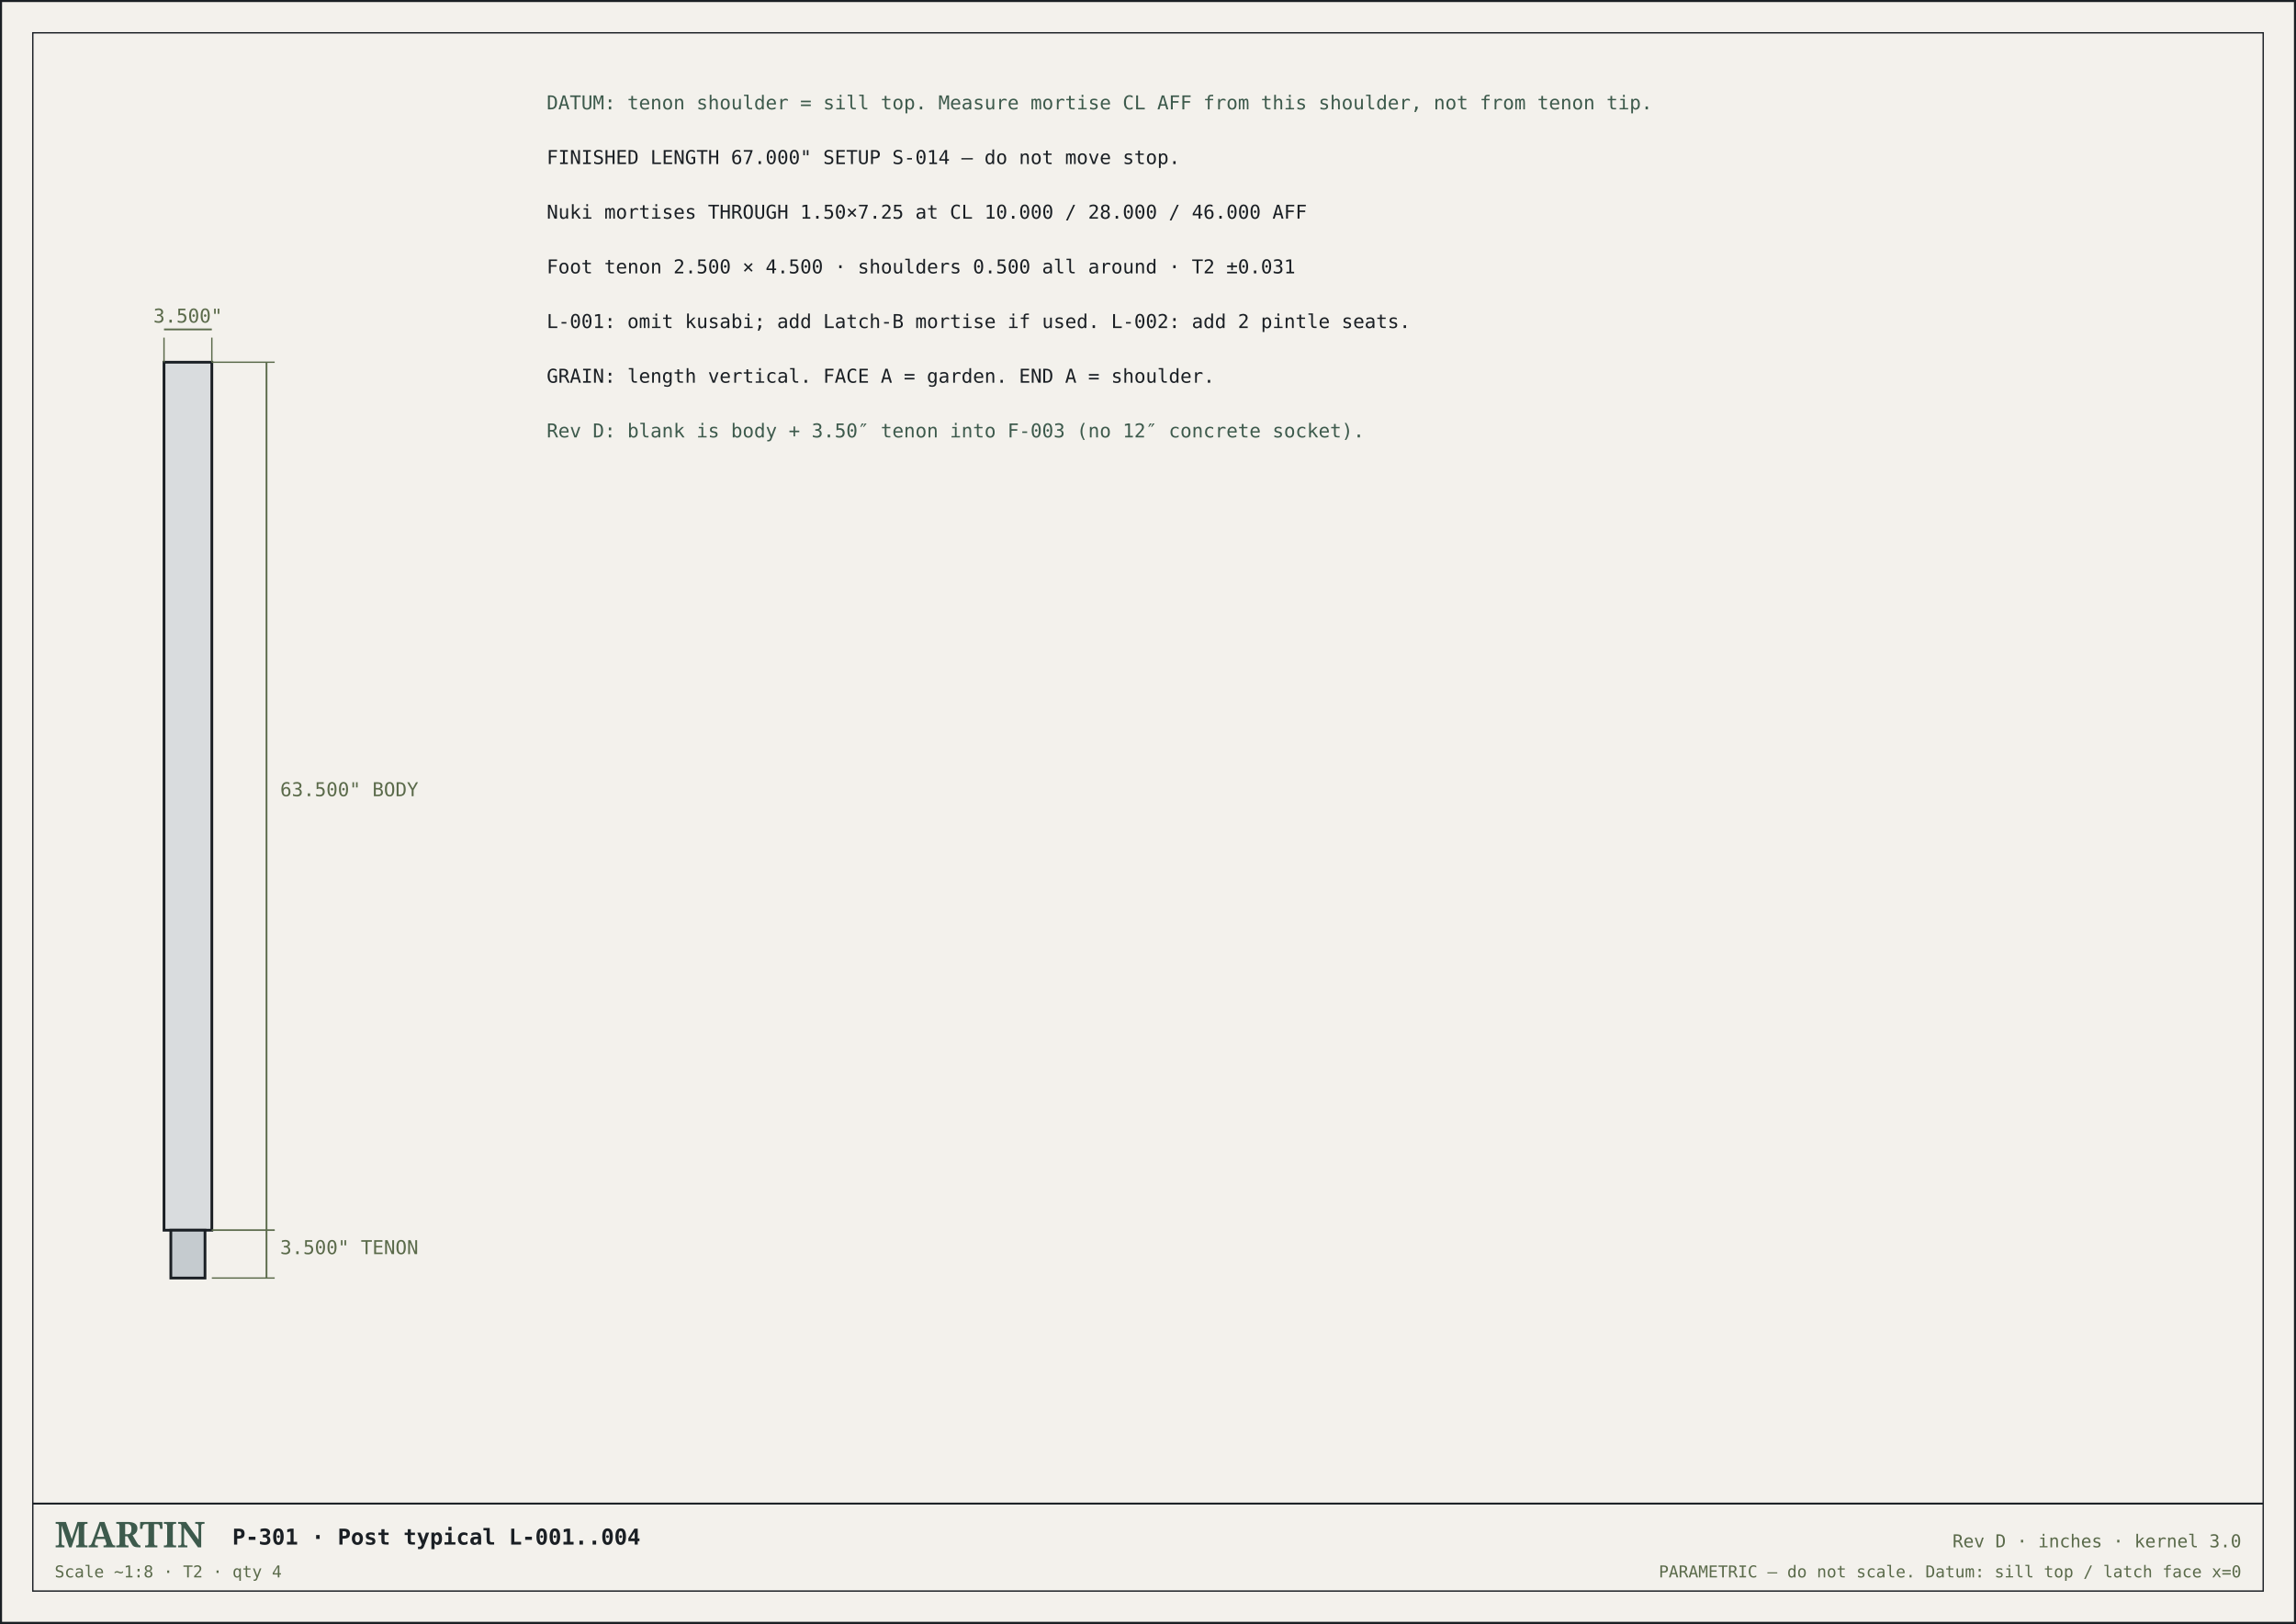
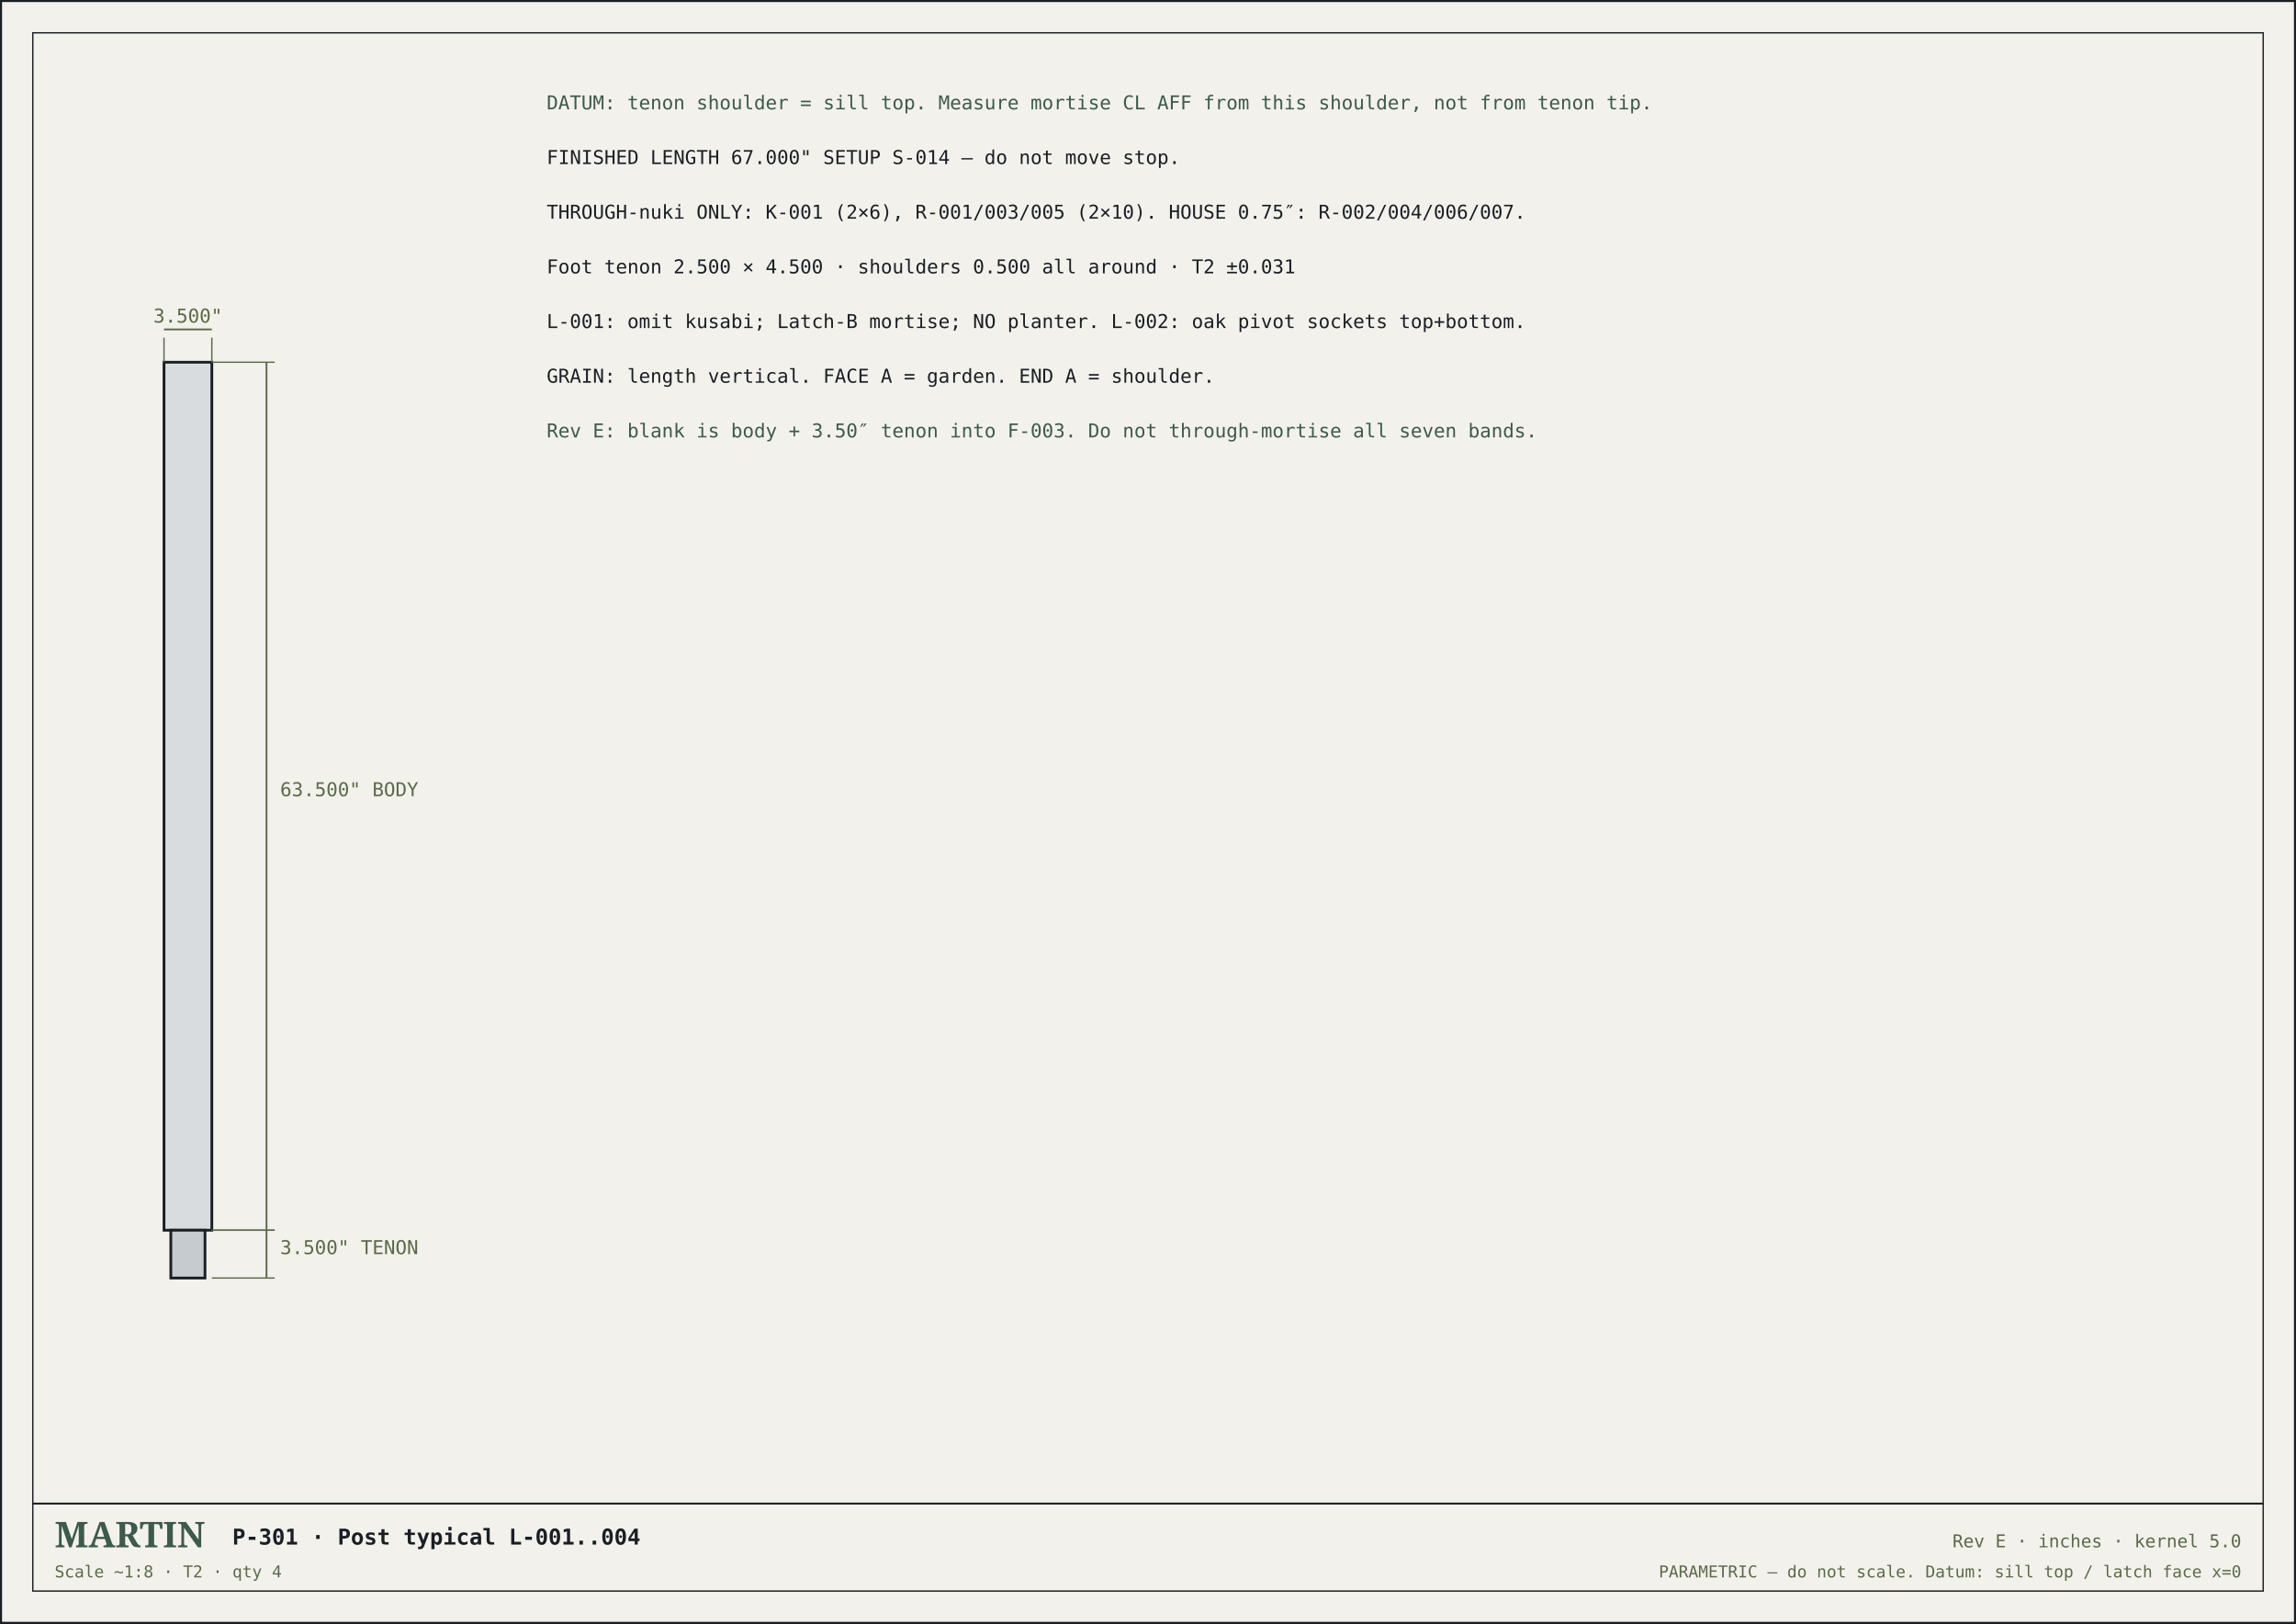
<svg xmlns="http://www.w3.org/2000/svg" width="1680" height="1188" viewBox="0 0 1680 1188">
  <rect x="0.0" y="0.0" width="1680.0" height="1188.0" fill="#f3f1ec" stroke="#1a1f24" stroke-width="3" />
  <rect x="24.0" y="24.0" width="1632.0" height="1140.0" fill="none" stroke="#1a1f24" stroke-width="1" />
  <line x1="24.0" y1="1100.0" x2="1656.0" y2="1100.0" stroke="#1a1f24" stroke-width="1.4" />
  <text x="40.0" y="1132.0" font-family="Georgia, serif" font-size="26" fill="#3d5a4c" text-anchor="start" font-weight="600">MARTIN</text>
  <text x="170.0" y="1130.0" font-family="IBM Plex Mono, Menlo, monospace" font-size="16" fill="#1a1f24" text-anchor="start" font-weight="600">P-301  ·  Post typical L-001..004</text>
  <text x="40.0" y="1154.0" font-family="IBM Plex Mono, Menlo, monospace" font-size="12" fill="#5a6a4a" text-anchor="start">Scale ~1:8  ·  T2  ·  qty 4</text>
-   <text x="1640.0" y="1132.0" font-family="IBM Plex Mono, Menlo, monospace" font-size="13" fill="#5a6a4a" text-anchor="end">Rev D  ·  inches  ·  kernel 3.0</text>
+   <text x="1640.0" y="1132.0" font-family="IBM Plex Mono, Menlo, monospace" font-size="13" fill="#5a6a4a" text-anchor="end">Rev E  ·  inches  ·  kernel 5.0</text>
  <text x="1640.0" y="1154.0" font-family="IBM Plex Mono, Menlo, monospace" font-size="12" fill="#5a6a4a" text-anchor="end">PARAMETRIC — do not scale. Datum: sill top / latch face x=0</text>
  <rect x="120.0" y="265.0" width="35.0" height="635.0" fill="#d9dcde" stroke="#1a1f24" stroke-width="2" />
  <rect x="125.0" y="900.0" width="25.0" height="35.0" fill="#c5cbcf" stroke="#1a1f24" stroke-width="2" />
  <line x1="155.0" y1="265.0" x2="201.0" y2="265.0" stroke="#5a6a4a" stroke-width="1" />
  <line x1="155.0" y1="900.0" x2="201.0" y2="900.0" stroke="#5a6a4a" stroke-width="1" />
  <line x1="195.0" y1="265.0" x2="195.0" y2="900.0" stroke="#5a6a4a" stroke-width="1.3" />
  <text x="205.0" y="582.5" font-family="IBM Plex Mono, Menlo, monospace" font-size="14" fill="#5a6a4a" text-anchor="start">63.500" BODY</text>
  <line x1="155.0" y1="900.0" x2="201.0" y2="900.0" stroke="#5a6a4a" stroke-width="1" />
  <line x1="155.0" y1="935.0" x2="201.0" y2="935.0" stroke="#5a6a4a" stroke-width="1" />
  <line x1="195.0" y1="900.0" x2="195.0" y2="935.0" stroke="#5a6a4a" stroke-width="1.3" />
  <text x="205.0" y="917.5" font-family="IBM Plex Mono, Menlo, monospace" font-size="14" fill="#5a6a4a" text-anchor="start">3.500" TENON</text>
  <line x1="120.0" y1="265.0" x2="120.0" y2="247.0" stroke="#5a6a4a" stroke-width="1" />
  <line x1="155.0" y1="265.0" x2="155.0" y2="247.0" stroke="#5a6a4a" stroke-width="1" />
  <line x1="120.0" y1="241.0" x2="155.0" y2="241.0" stroke="#5a6a4a" stroke-width="1.3" />
  <text x="137.5" y="236.0" font-family="IBM Plex Mono, Menlo, monospace" font-size="14" fill="#5a6a4a" text-anchor="middle">3.500"</text>
  <text x="400.0" y="80.0" font-family="IBM Plex Mono, Menlo, monospace" font-size="14" fill="#3d5a4c" text-anchor="start">DATUM: tenon shoulder = sill top. Measure mortise CL AFF from this shoulder, not from tenon tip.</text>
  <text x="400.0" y="120.0" font-family="IBM Plex Mono, Menlo, monospace" font-size="14" fill="#1a1f24" text-anchor="start">FINISHED LENGTH 67.000"   SETUP S-014 — do not move stop.</text>
-   <text x="400.0" y="160.0" font-family="IBM Plex Mono, Menlo, monospace" font-size="14" fill="#1a1f24" text-anchor="start">Nuki mortises THROUGH 1.50×7.25 at CL 10.000 / 28.000 / 46.000 AFF</text>
+   <text x="400.0" y="160.0" font-family="IBM Plex Mono, Menlo, monospace" font-size="14" fill="#1a1f24" text-anchor="start">THROUGH-nuki ONLY: K-001 (2×6), R-001/003/005 (2×10). HOUSE 0.75″: R-002/004/006/007.</text>
  <text x="400.0" y="200.0" font-family="IBM Plex Mono, Menlo, monospace" font-size="14" fill="#1a1f24" text-anchor="start">Foot tenon 2.500 × 4.500  ·  shoulders 0.500 all around  ·  T2 ±0.031</text>
-   <text x="400.0" y="240.0" font-family="IBM Plex Mono, Menlo, monospace" font-size="14" fill="#1a1f24" text-anchor="start">L-001: omit kusabi; add Latch-B mortise if used.  L-002: add 2 pintle seats.</text>
+   <text x="400.0" y="240.0" font-family="IBM Plex Mono, Menlo, monospace" font-size="14" fill="#1a1f24" text-anchor="start">L-001: omit kusabi; Latch-B mortise; NO planter.  L-002: oak pivot sockets top+bottom.</text>
  <text x="400.0" y="280.0" font-family="IBM Plex Mono, Menlo, monospace" font-size="14" fill="#1a1f24" text-anchor="start">GRAIN: length vertical. FACE A = garden. END A = shoulder.</text>
-   <text x="400.0" y="320.0" font-family="IBM Plex Mono, Menlo, monospace" font-size="14" fill="#3d5a4c" text-anchor="start">Rev D: blank is body + 3.50″ tenon into F-003 (no 12″ concrete socket).</text>
+   <text x="400.0" y="320.0" font-family="IBM Plex Mono, Menlo, monospace" font-size="14" fill="#3d5a4c" text-anchor="start">Rev E: blank is body + 3.50″ tenon into F-003. Do not through-mortise all seven bands.</text>
</svg>
